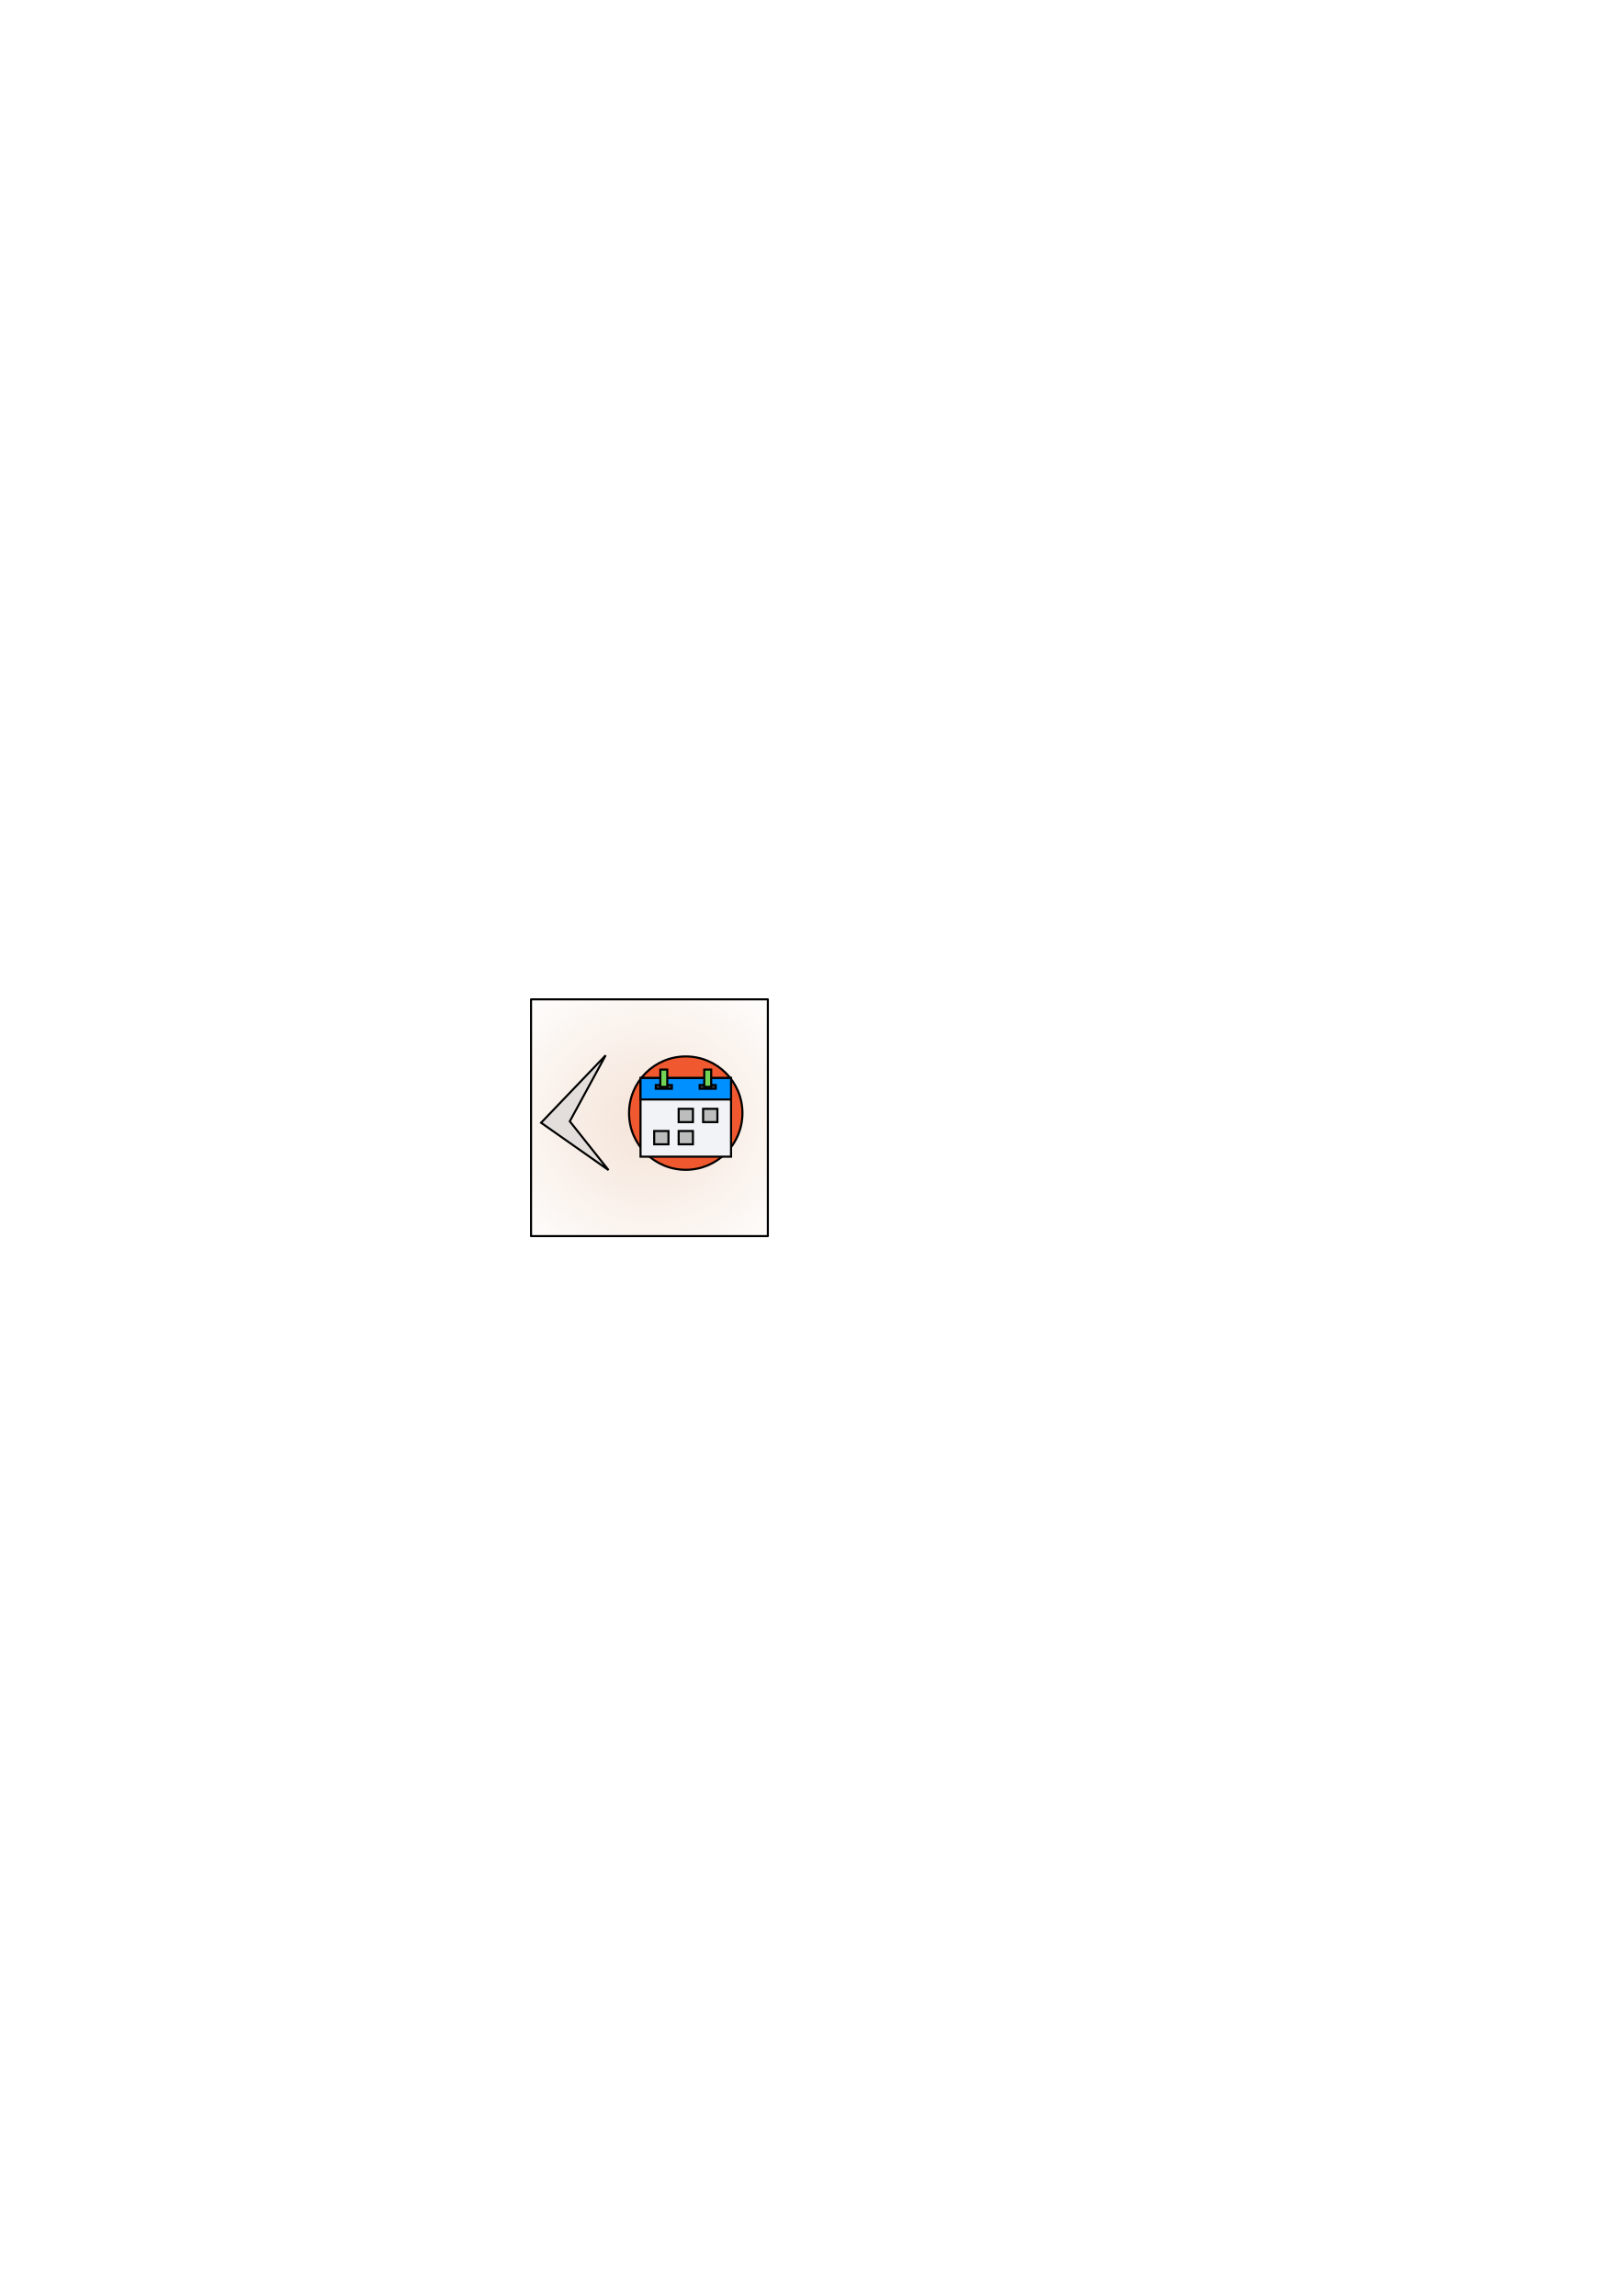
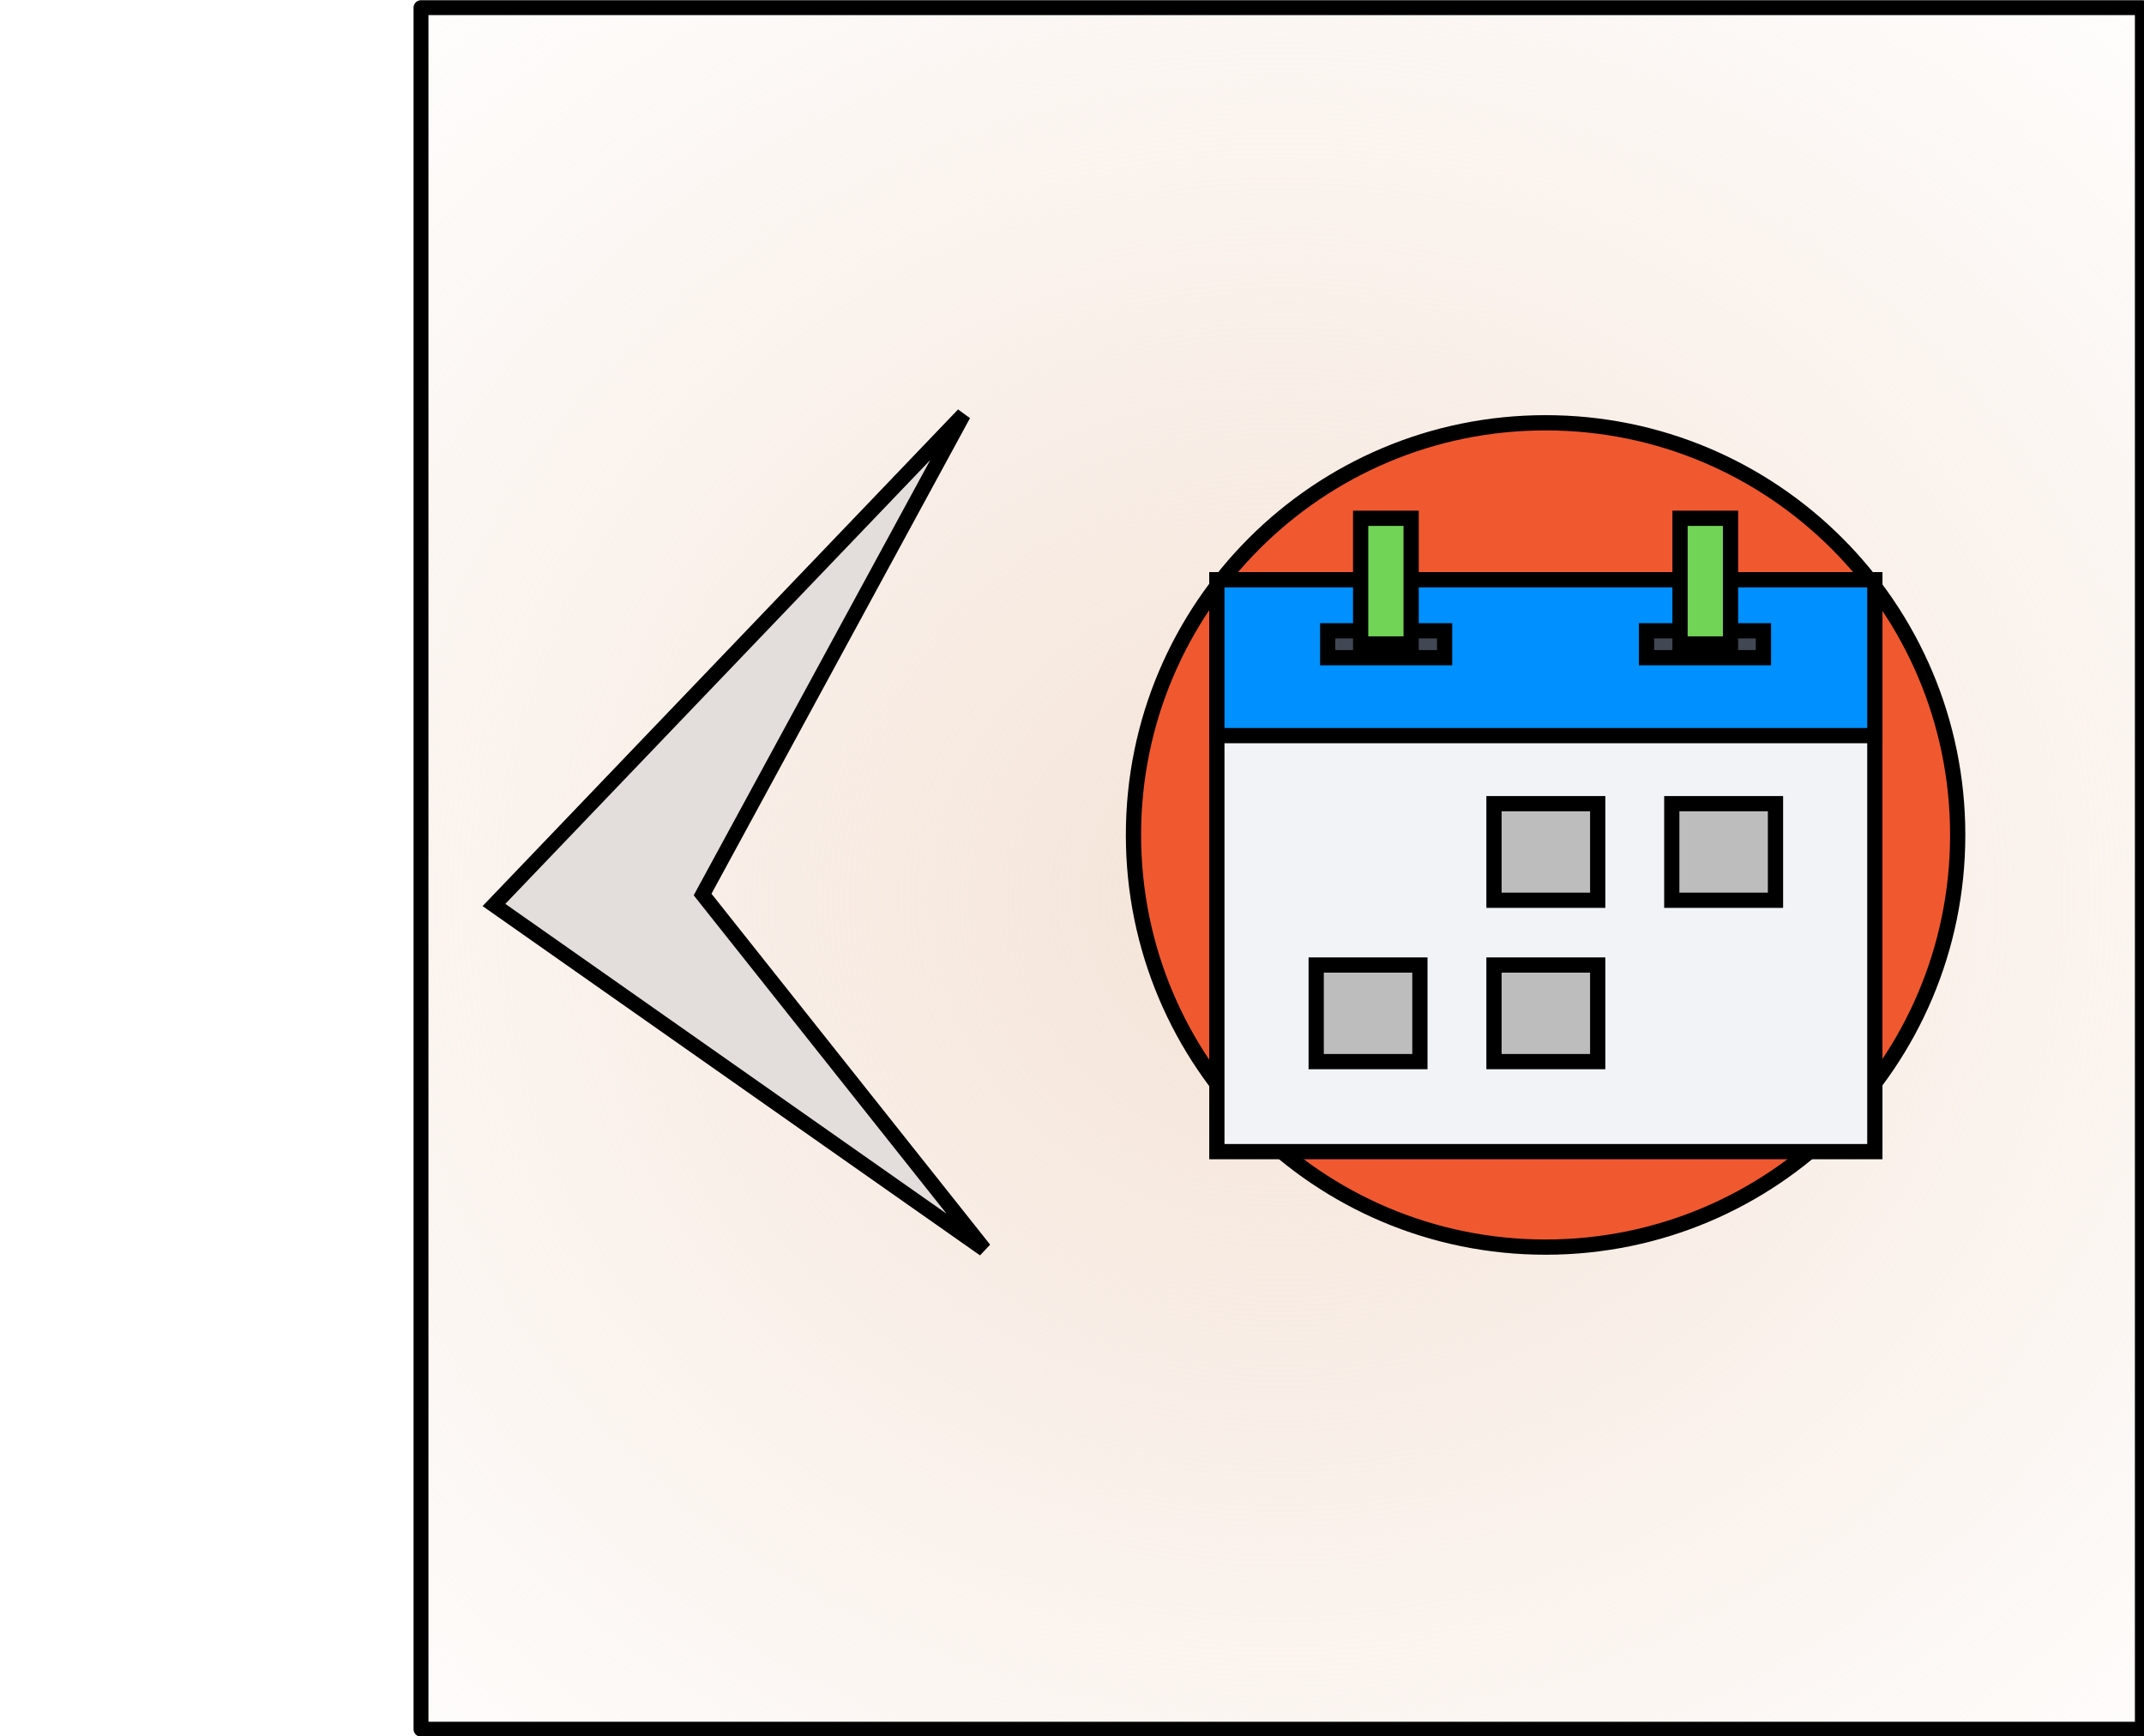
- <svg xmlns="http://www.w3.org/2000/svg" xmlns:xlink="http://www.w3.org/1999/xlink" width="210mm" height="297mm" viewBox="0 0 210 297" version="1.1" id="svg10072">
+ <svg xmlns="http://www.w3.org/2000/svg" xmlns:xlink="http://www.w3.org/1999/xlink" width="210mm" height="170mm" viewBox="0 0 210 170" version="1.1" id="svg10072">
  <defs id="defs10066">
    <radialGradient xlink:href="#linearGradient4537" id="radialGradient4539" cx="68.955" cy="129.67" fx="68.955" fy="129.67" r="15.446" gradientUnits="userSpaceOnUse" gradientTransform="matrix(1.600861,2.4446801e-7,-2.2428143e-7,1.468672,-54.61093,-63.74259)" />
    <linearGradient id="linearGradient4537">
      <stop style="stop-color:#f4e3d7;stop-opacity:1;" offset="0" id="stop4533" />
      <stop style="stop-color:#f4e3d7;stop-opacity:0;" offset="1" id="stop4535" />
    </linearGradient>
  </defs>
-   <g id="layer1">
+   <g id="layer1" transform="translate(0,-127)">
    <g id="g10130" transform="matrix(0.07109354,0,0,0.07109354,82.80003,127.3652)" />
    <g id="g10132" transform="matrix(0.07109354,0,0,0.07109354,82.80003,127.3652)" />
    <g id="g10134" transform="matrix(0.07109354,0,0,0.07109354,82.80003,127.3652)" />
    <g id="g10136" transform="matrix(0.07109354,0,0,0.07109354,82.80003,127.3652)" />
    <g id="g10138" transform="matrix(0.07109354,0,0,0.07109354,82.80003,127.3652)" />
    <g id="g10140" transform="matrix(0.07109354,0,0,0.07109354,82.80003,127.3652)" />
    <g id="g10142" transform="matrix(0.07109354,0,0,0.07109354,82.80003,127.3652)" />
    <g id="g10144" transform="matrix(0.07109354,0,0,0.07109354,82.80003,127.3652)" />
    <g id="g10146" transform="matrix(0.07109354,0,0,0.07109354,82.80003,127.3652)" />
    <g id="g10148" transform="matrix(0.07109354,0,0,0.07109354,82.80003,127.3652)" />
    <g id="g10150" transform="matrix(0.07109354,0,0,0.07109354,82.80003,127.3652)" />
    <g id="g10152" transform="matrix(0.07109354,0,0,0.07109354,82.80003,127.3652)" />
    <g id="g10154" transform="matrix(0.07109354,0,0,0.07109354,82.80003,127.3652)" />
    <g id="g10156" transform="matrix(0.07109354,0,0,0.07109354,82.80003,127.3652)" />
    <g id="g10158" transform="matrix(0.07109354,0,0,0.07109354,82.80003,127.3652)" />
-     <g id="g11495">
+     <g id="g11495" transform="matrix(5.505207,0,0,5.505207,-336.8793,-583.9171)">
      <g transform="translate(28.21926,18.44163)" id="g4673">
        <rect id="rect3696" width="30.626" height="30.626" x="40.464" y="110.83" style="opacity:1;fill:url(#radialGradient4539);fill-opacity:1;stroke:#000000;stroke-width:0.265;stroke-linejoin:round;stroke-miterlimit:4;stroke-dasharray:none;stroke-opacity:1" />
        <path style="fill:#e3dedb;fill-opacity:1;stroke:#000000;stroke-width:0.265px;stroke-linecap:butt;stroke-linejoin:miter;stroke-opacity:1" d="m 50.115,118.069 -8.353,8.724 8.724,6.125 -5.012,-6.311 z" id="path4585" />
      </g>
      <g style="stroke:#000000;stroke-width:0.475;stroke-miterlimit:4;stroke-dasharray:none;stroke-opacity:1" transform="matrix(0.5707411,0,0,0.5707411,23.05808,62.74541)" id="g11131-6-6">
        <circle style="fill:#f0582f;stroke:#000000;stroke-width:0.475;stroke-miterlimit:4;stroke-dasharray:none;stroke-opacity:1" cx="114.997" cy="142.347" r="12.847" id="circle10950-8-3" />
        <rect x="104.75" y="134.393" style="fill:#f1f3f7;stroke:#000000;stroke-width:0.475;stroke-miterlimit:4;stroke-dasharray:none;stroke-opacity:1" width="20.511" height="17.825" id="rect10952-6-7" />
        <rect x="104.75" y="134.393" style="fill:#0090ff;stroke:#000000;stroke-width:0.475;stroke-miterlimit:4;stroke-dasharray:none;stroke-opacity:1" width="20.511" height="4.858" id="rect10954-6-3" />
        <g id="g10964-1-7" transform="matrix(0.05045064,0,0,0.05045064,102.1496,129.5003)" style="stroke:#000000;stroke-width:9.412;stroke-miterlimit:4;stroke-dasharray:none;stroke-opacity:1">
          <rect x="222.771" y="235.317" style="fill:#bdbdbe;stroke:#000000;stroke-width:9.412;stroke-miterlimit:4;stroke-dasharray:none;stroke-opacity:1" width="64.085" height="59.677" id="rect10956-5-2" />
          <rect x="332.63" y="235.317" style="fill:#bdbdbe;stroke:#000000;stroke-width:9.412;stroke-miterlimit:4;stroke-dasharray:none;stroke-opacity:1" width="64.085" height="59.677" id="rect10958-7-1" />
          <rect x="112.911" y="335.004" style="fill:#bdbdbe;stroke:#000000;stroke-width:9.412;stroke-miterlimit:4;stroke-dasharray:none;stroke-opacity:1" width="64.085" height="59.677" id="rect10960-6-1" />
          <rect x="222.771" y="335.004" style="fill:#bdbdbe;stroke:#000000;stroke-width:9.412;stroke-miterlimit:4;stroke-dasharray:none;stroke-opacity:1" width="64.085" height="59.677" id="rect10962-4-7" />
        </g>
        <rect x="108.205" y="135.984" style="fill:#414753;stroke:#000000;stroke-width:0.475;stroke-miterlimit:4;stroke-dasharray:none;stroke-opacity:1" width="3.644" height="0.838" id="rect10966-0-3" />
        <rect x="109.232" y="132.477" style="fill:#71d456;stroke:#000000;stroke-width:0.475;stroke-miterlimit:4;stroke-dasharray:none;stroke-opacity:1" width="1.574" height="3.917" id="rect10968-3-7" />
        <rect x="118.144" y="135.984" style="fill:#414753;stroke:#000000;stroke-width:0.475;stroke-miterlimit:4;stroke-dasharray:none;stroke-opacity:1" width="3.644" height="0.838" id="rect10970-5-5" />
        <rect x="119.188" y="132.477" style="fill:#71d456;stroke:#000000;stroke-width:0.475;stroke-miterlimit:4;stroke-dasharray:none;stroke-opacity:1" width="1.574" height="3.917" id="rect10972-8-6" />
        <g id="g10974-6-6" transform="matrix(0.05045064,0,0,0.05045064,102.1496,129.5003)" style="stroke:#000000;stroke-width:9.412;stroke-miterlimit:4;stroke-dasharray:none;stroke-opacity:1" />
        <g id="g10976-1-6" transform="matrix(0.05045064,0,0,0.05045064,102.1496,129.5003)" style="stroke:#000000;stroke-width:9.412;stroke-miterlimit:4;stroke-dasharray:none;stroke-opacity:1" />
        <g id="g10978-1-3" transform="matrix(0.05045064,0,0,0.05045064,102.1496,129.5003)" style="stroke:#000000;stroke-width:9.412;stroke-miterlimit:4;stroke-dasharray:none;stroke-opacity:1" />
        <g id="g10980-4-6" transform="matrix(0.05045064,0,0,0.05045064,102.1496,129.5003)" style="stroke:#000000;stroke-width:9.412;stroke-miterlimit:4;stroke-dasharray:none;stroke-opacity:1" />
        <g id="g10982-1-4" transform="matrix(0.05045064,0,0,0.05045064,102.1496,129.5003)" style="stroke:#000000;stroke-width:9.412;stroke-miterlimit:4;stroke-dasharray:none;stroke-opacity:1" />
        <g id="g10984-4-9" transform="matrix(0.05045064,0,0,0.05045064,102.1496,129.5003)" style="stroke:#000000;stroke-width:9.412;stroke-miterlimit:4;stroke-dasharray:none;stroke-opacity:1" />
        <g id="g10986-6-0" transform="matrix(0.05045064,0,0,0.05045064,102.1496,129.5003)" style="stroke:#000000;stroke-width:9.412;stroke-miterlimit:4;stroke-dasharray:none;stroke-opacity:1" />
        <g id="g10988-1-3" transform="matrix(0.05045064,0,0,0.05045064,102.1496,129.5003)" style="stroke:#000000;stroke-width:9.412;stroke-miterlimit:4;stroke-dasharray:none;stroke-opacity:1" />
        <g id="g10990-6-9" transform="matrix(0.05045064,0,0,0.05045064,102.1496,129.5003)" style="stroke:#000000;stroke-width:9.412;stroke-miterlimit:4;stroke-dasharray:none;stroke-opacity:1" />
        <g id="g10992-0-6" transform="matrix(0.05045064,0,0,0.05045064,102.1496,129.5003)" style="stroke:#000000;stroke-width:9.412;stroke-miterlimit:4;stroke-dasharray:none;stroke-opacity:1" />
        <g id="g10994-0-9" transform="matrix(0.05045064,0,0,0.05045064,102.1496,129.5003)" style="stroke:#000000;stroke-width:9.412;stroke-miterlimit:4;stroke-dasharray:none;stroke-opacity:1" />
        <g id="g10996-7-0" transform="matrix(0.05045064,0,0,0.05045064,102.1496,129.5003)" style="stroke:#000000;stroke-width:9.412;stroke-miterlimit:4;stroke-dasharray:none;stroke-opacity:1" />
        <g id="g10998-9-0" transform="matrix(0.05045064,0,0,0.05045064,102.1496,129.5003)" style="stroke:#000000;stroke-width:9.412;stroke-miterlimit:4;stroke-dasharray:none;stroke-opacity:1" />
        <g id="g11000-8-1" transform="matrix(0.05045064,0,0,0.05045064,102.1496,129.5003)" style="stroke:#000000;stroke-width:9.412;stroke-miterlimit:4;stroke-dasharray:none;stroke-opacity:1" />
        <g id="g11002-9-6" transform="matrix(0.05045064,0,0,0.05045064,102.1496,129.5003)" style="stroke:#000000;stroke-width:9.412;stroke-miterlimit:4;stroke-dasharray:none;stroke-opacity:1" />
      </g>
    </g>
  </g>
</svg>
